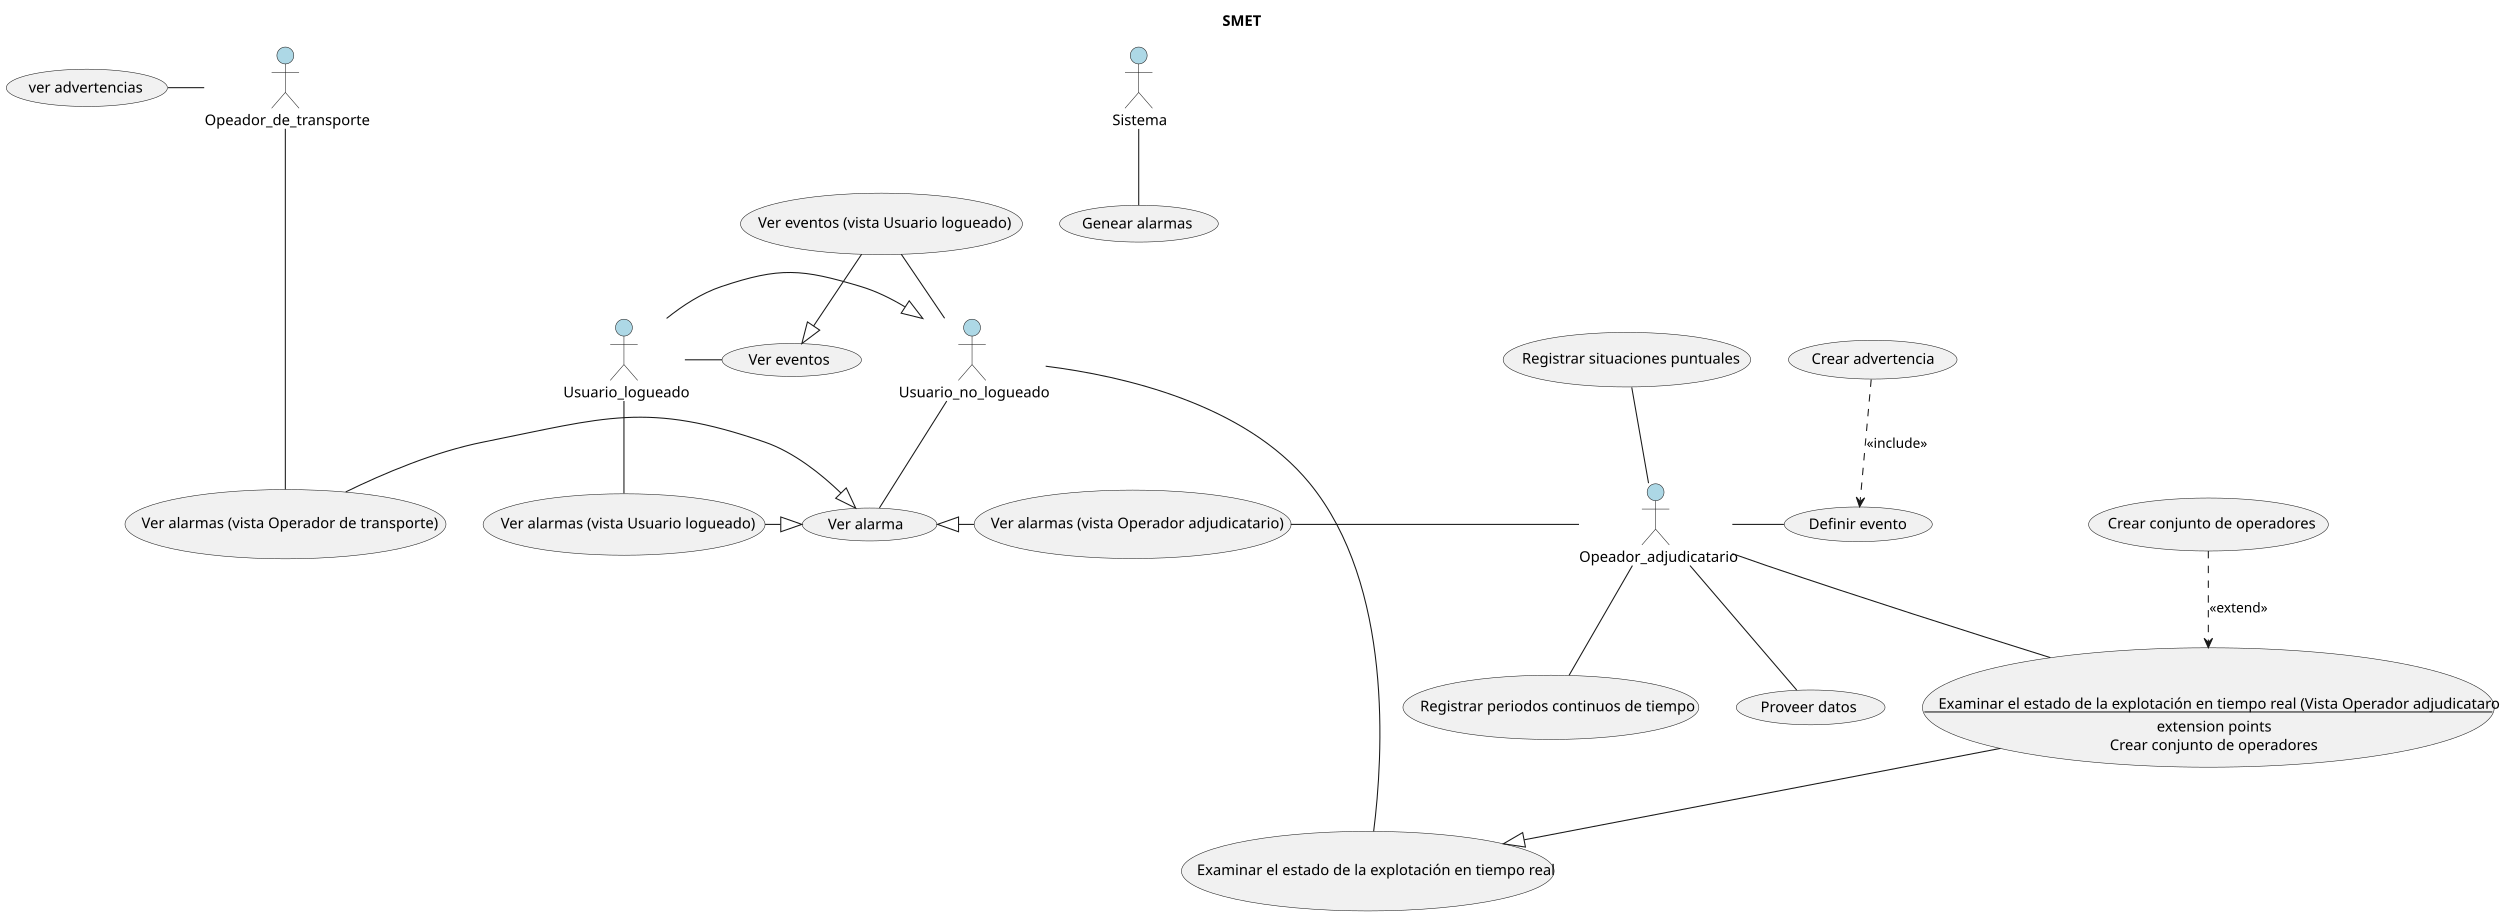
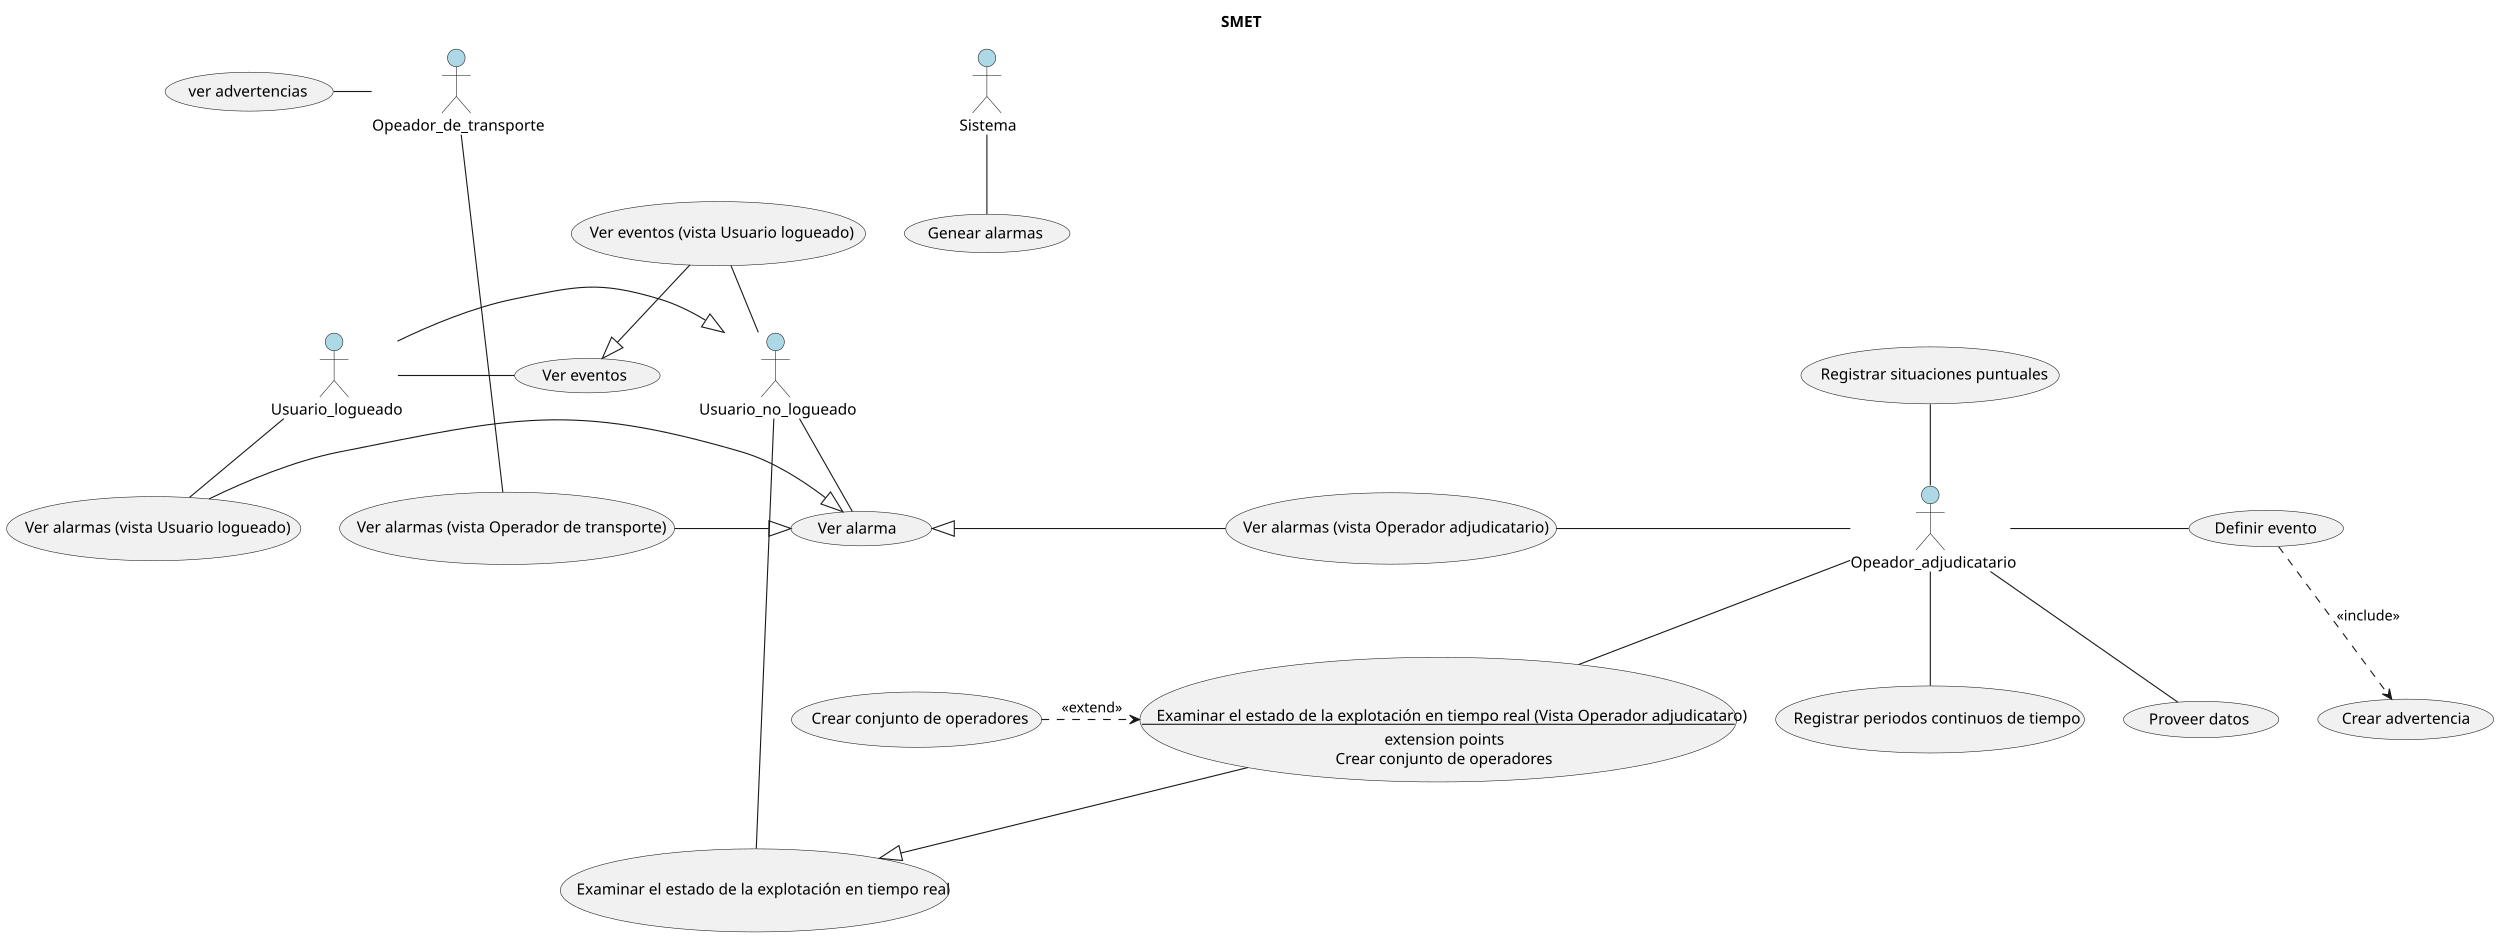
- <svg xmlns="http://www.w3.org/2000/svg" contentStyleType="text/css" height="869px" preserveAspectRatio="none" style="width:2370px;height:869px;background:#FFFFFF;" version="1.1" viewBox="0 0 2370 869" width="2370px" zoomAndPan="magnify">
+ <svg xmlns="http://www.w3.org/2000/svg" contentStyleType="text/css" height="852px" preserveAspectRatio="none" style="width:2271px;height:852px;background:#FFFFFF;" version="1.1" viewBox="0 0 2271 852" width="2271px" zoomAndPan="magnify">
  <defs />
  <g>
-     <rect fill="none" height="27.609" id="_title" style="stroke:none;stroke-width:1.0;" width="49" x="1153.784" y="5" />
-     <text fill="#000000" font-family="sans-serif" font-size="14" font-weight="bold" lengthAdjust="spacing" textLength="39" x="1158.784" y="24.533">SMET</text>
+     <rect fill="none" height="27.609" id="_title" style="stroke:none;stroke-width:1.0;" width="49" x="1104.129" y="5" />
+     <text fill="#000000" font-family="sans-serif" font-size="14" font-weight="bold" lengthAdjust="spacing" textLength="39" x="1109.129" y="24.533">SMET</text>
    <g id="elem_Usuario_no_logueado">
-       <ellipse cx="921.5" cy="310.609" fill="#ADD8E6" rx="8" ry="8" style="stroke:#181818;stroke-width:0.5;" />
-       <path d="M921.5,318.609 L921.5,345.609 M908.5,326.609 L934.5,326.609 M921.5,345.609 L908.5,360.609 M921.5,345.609 L934.5,360.609 " fill="none" style="stroke:#181818;stroke-width:0.5;" />
-       <text fill="#000000" font-family="sans-serif" font-size="14" lengthAdjust="spacing" textLength="139" x="852" y="376.643">Usuario_no_logueado</text>
+       <ellipse cx="704.5" cy="310.609" fill="#ADD8E6" rx="8" ry="8" style="stroke:#181818;stroke-width:0.5;" />
+       <path d="M704.5,318.609 L704.5,345.609 M691.5,326.609 L717.5,326.609 M704.5,345.609 L691.5,360.609 M704.5,345.609 L717.5,360.609 " fill="none" style="stroke:#181818;stroke-width:0.5;" />
+       <text fill="#000000" font-family="sans-serif" font-size="14" lengthAdjust="spacing" textLength="139" x="635" y="376.643">Usuario_no_logueado</text>
    </g>
    <g id="elem_Usuario_logueado">
-       <ellipse cx="591.5" cy="310.609" fill="#ADD8E6" rx="8" ry="8" style="stroke:#181818;stroke-width:0.5;" />
-       <path d="M591.5,318.609 L591.5,345.609 M578.5,326.609 L604.5,326.609 M591.5,345.609 L578.5,360.609 M591.5,345.609 L604.5,360.609 " fill="none" style="stroke:#181818;stroke-width:0.5;" />
-       <text fill="#000000" font-family="sans-serif" font-size="14" lengthAdjust="spacing" textLength="115" x="534" y="376.643">Usuario_logueado</text>
+       <ellipse cx="303.5" cy="310.609" fill="#ADD8E6" rx="8" ry="8" style="stroke:#181818;stroke-width:0.5;" />
+       <path d="M303.5,318.609 L303.5,345.609 M290.5,326.609 L316.5,326.609 M303.5,345.609 L290.5,360.609 M303.5,345.609 L316.5,360.609 " fill="none" style="stroke:#181818;stroke-width:0.5;" />
+       <text fill="#000000" font-family="sans-serif" font-size="14" lengthAdjust="spacing" textLength="115" x="246" y="376.643">Usuario_logueado</text>
    </g>
    <g id="elem_Sistema">
-       <ellipse cx="1079.5" cy="52.609" fill="#ADD8E6" rx="8" ry="8" style="stroke:#181818;stroke-width:0.5;" />
-       <path d="M1079.5,60.609 L1079.5,87.609 M1066.5,68.609 L1092.5,68.609 M1079.5,87.609 L1066.5,102.609 M1079.5,87.609 L1092.5,102.609 " fill="none" style="stroke:#181818;stroke-width:0.5;" />
-       <text fill="#000000" font-family="sans-serif" font-size="14" lengthAdjust="spacing" textLength="50" x="1054.5" y="118.643">Sistema</text>
+       <ellipse cx="896.5" cy="52.609" fill="#ADD8E6" rx="8" ry="8" style="stroke:#181818;stroke-width:0.5;" />
+       <path d="M896.5,60.609 L896.5,87.609 M883.5,68.609 L909.5,68.609 M896.5,87.609 L883.5,102.609 M896.5,87.609 L909.5,102.609 " fill="none" style="stroke:#181818;stroke-width:0.5;" />
+       <text fill="#000000" font-family="sans-serif" font-size="14" lengthAdjust="spacing" textLength="50" x="871.5" y="118.643">Sistema</text>
    </g>
    <g id="elem_Opeador_de_transporte">
-       <ellipse cx="270.5" cy="52.609" fill="#ADD8E6" rx="8" ry="8" style="stroke:#181818;stroke-width:0.5;" />
-       <path d="M270.5,60.609 L270.5,87.609 M257.5,68.609 L283.5,68.609 M270.5,87.609 L257.5,102.609 M270.5,87.609 L283.5,102.609 " fill="none" style="stroke:#181818;stroke-width:0.5;" />
-       <text fill="#000000" font-family="sans-serif" font-size="14" lengthAdjust="spacing" textLength="153" x="194" y="118.643">Opeador_de_transporte</text>
+       <ellipse cx="414.5" cy="52.609" fill="#ADD8E6" rx="8" ry="8" style="stroke:#181818;stroke-width:0.5;" />
+       <path d="M414.5,60.609 L414.5,87.609 M401.5,68.609 L427.5,68.609 M414.5,87.609 L401.5,102.609 M414.5,87.609 L427.5,102.609 " fill="none" style="stroke:#181818;stroke-width:0.5;" />
+       <text fill="#000000" font-family="sans-serif" font-size="14" lengthAdjust="spacing" textLength="153" x="338" y="118.643">Opeador_de_transporte</text>
    </g>
    <g id="elem_Opeador_adjudicatario">
-       <ellipse cx="1569.5" cy="466.609" fill="#ADD8E6" rx="8" ry="8" style="stroke:#181818;stroke-width:0.5;" />
-       <path d="M1569.5,474.609 L1569.5,501.609 M1556.5,482.609 L1582.5,482.609 M1569.5,501.609 L1556.5,516.609 M1569.5,501.609 L1582.5,516.609 " fill="none" style="stroke:#181818;stroke-width:0.5;" />
-       <text fill="#000000" font-family="sans-serif" font-size="14" lengthAdjust="spacing" textLength="145" x="1497" y="532.643">Opeador_adjudicatario</text>
+       <ellipse cx="1753.5" cy="449.609" fill="#ADD8E6" rx="8" ry="8" style="stroke:#181818;stroke-width:0.5;" />
+       <path d="M1753.5,457.609 L1753.5,484.609 M1740.5,465.609 L1766.5,465.609 M1753.5,484.609 L1740.5,499.609 M1753.5,484.609 L1766.5,499.609 " fill="none" style="stroke:#181818;stroke-width:0.5;" />
+       <text fill="#000000" font-family="sans-serif" font-size="14" lengthAdjust="spacing" textLength="145" x="1681" y="515.643">Opeador_adjudicatario</text>
    </g>
    <g id="elem_DA">
-       <ellipse cx="1079.726" cy="212.054" fill="#F1F1F1" rx="75.226" ry="17.445" style="stroke:#181818;stroke-width:0.5;" />
-       <text fill="#000000" font-family="sans-serif" font-size="14" lengthAdjust="spacing" textLength="102" x="1025.726" y="216.571">Genear alarmas</text>
+       <ellipse cx="896.726" cy="212.054" fill="#F1F1F1" rx="75.226" ry="17.445" style="stroke:#181818;stroke-width:0.5;" />
+       <text fill="#000000" font-family="sans-serif" font-size="14" lengthAdjust="spacing" textLength="102" x="842.726" y="216.571">Genear alarmas</text>
    </g>
    <g id="elem_VE">
-       <ellipse cx="750.58" cy="341.232" fill="#F1F1F1" rx="66.08" ry="15.623" style="stroke:#181818;stroke-width:0.5;" />
-       <text fill="#000000" font-family="sans-serif" font-size="14" lengthAdjust="spacing" textLength="76" x="709.58" y="345.749">Ver eventos</text>
+       <ellipse cx="533.58" cy="341.232" fill="#F1F1F1" rx="66.08" ry="15.623" style="stroke:#181818;stroke-width:0.5;" />
+       <text fill="#000000" font-family="sans-serif" font-size="14" lengthAdjust="spacing" textLength="76" x="492.58" y="345.749">Ver eventos</text>
    </g>
    <g id="elem_VEVUL">
-       <ellipse cx="835.641" cy="212.238" fill="#F1F1F1" rx="133.641" ry="29.128" style="stroke:#181818;stroke-width:0.5;" />
-       <text fill="#000000" font-family="sans-serif" font-size="14" lengthAdjust="spacing" textLength="234" x="718.641" y="215.966">Ver eventos (vista Usuario logueado)</text>
+       <ellipse cx="652.641" cy="212.238" fill="#F1F1F1" rx="133.641" ry="29.128" style="stroke:#181818;stroke-width:0.5;" />
+       <text fill="#000000" font-family="sans-serif" font-size="14" lengthAdjust="spacing" textLength="234" x="535.641" y="215.966">Ver eventos (vista Usuario logueado)</text>
    </g>
    <g id="elem_VAUL">
-       <ellipse cx="591.641" cy="497.238" fill="#F1F1F1" rx="133.641" ry="29.128" style="stroke:#181818;stroke-width:0.5;" />
-       <text fill="#000000" font-family="sans-serif" font-size="14" lengthAdjust="spacing" textLength="234" x="474.641" y="500.966">Ver alarmas (vista Usuario logueado)</text>
+       <ellipse cx="139.641" cy="480.238" fill="#F1F1F1" rx="133.641" ry="29.128" style="stroke:#181818;stroke-width:0.5;" />
+       <text fill="#000000" font-family="sans-serif" font-size="14" lengthAdjust="spacing" textLength="234" x="22.641" y="483.966">Ver alarmas (vista Usuario logueado)</text>
    </g>
    <g id="elem_VAOP">
-       <ellipse cx="270.645" cy="496.938" fill="#F1F1F1" rx="152.145" ry="32.829" style="stroke:#181818;stroke-width:0.5;" />
-       <text fill="#000000" font-family="sans-serif" font-size="14" lengthAdjust="spacing" textLength="273" x="134.145" y="500.667">Ver alarmas (vista Operador de transporte)</text>
+       <ellipse cx="460.645" cy="479.938" fill="#F1F1F1" rx="152.145" ry="32.829" style="stroke:#181818;stroke-width:0.5;" />
+       <text fill="#000000" font-family="sans-serif" font-size="14" lengthAdjust="spacing" textLength="273" x="324.145" y="483.667">Ver alarmas (vista Operador de transporte)</text>
    </g>
    <g id="elem_VAOA">
-       <ellipse cx="1073.736" cy="497.057" fill="#F1F1F1" rx="150.236" ry="32.447" style="stroke:#181818;stroke-width:0.5;" />
-       <text fill="#000000" font-family="sans-serif" font-size="14" lengthAdjust="spacing" textLength="269" x="939.236" y="500.785">Ver alarmas (vista Operador adjudicatario)</text>
+       <ellipse cx="1263.736" cy="480.057" fill="#F1F1F1" rx="150.236" ry="32.447" style="stroke:#181818;stroke-width:0.5;" />
+       <text fill="#000000" font-family="sans-serif" font-size="14" lengthAdjust="spacing" textLength="269" x="1129.236" y="483.785">Ver alarmas (vista Operador adjudicatario)</text>
    </g>
    <g id="elem_VA">
-       <ellipse cx="824.363" cy="497.218" fill="#F1F1F1" rx="63.863" ry="15.609" style="stroke:#181818;stroke-width:0.5;" />
-       <text fill="#000000" font-family="sans-serif" font-size="14" lengthAdjust="spacing" textLength="69" x="784.863" y="501.735">Ver alarma</text>
+       <ellipse cx="782.363" cy="480.218" fill="#F1F1F1" rx="63.863" ry="15.609" style="stroke:#181818;stroke-width:0.5;" />
+       <text fill="#000000" font-family="sans-serif" font-size="14" lengthAdjust="spacing" textLength="69" x="742.863" y="484.735">Ver alarma</text>
    </g>
    <g id="elem_VADV">
-       <ellipse cx="82.355" cy="83.28" fill="#F1F1F1" rx="76.355" ry="17.671" style="stroke:#181818;stroke-width:0.5;" />
-       <text fill="#000000" font-family="sans-serif" font-size="14" lengthAdjust="spacing" textLength="105" x="27.123" y="87.735">ver advertencias</text>
+       <ellipse cx="226.355" cy="83.28" fill="#F1F1F1" rx="76.355" ry="17.671" style="stroke:#181818;stroke-width:0.5;" />
+       <text fill="#000000" font-family="sans-serif" font-size="14" lengthAdjust="spacing" textLength="105" x="171.123" y="87.735">ver advertencias</text>
    </g>
    <g id="elem_CCO">
-       <ellipse cx="2093.636" cy="497.237" fill="#F1F1F1" rx="113.636" ry="25.127" style="stroke:#181818;stroke-width:0.5;" />
-       <text fill="#000000" font-family="sans-serif" font-size="14" lengthAdjust="spacing" textLength="191" x="1998.136" y="500.965">Crear conjunto de operadores</text>
+       <ellipse cx="832.636" cy="653.737" fill="#F1F1F1" rx="113.636" ry="25.127" style="stroke:#181818;stroke-width:0.5;" />
+       <text fill="#000000" font-family="sans-serif" font-size="14" lengthAdjust="spacing" textLength="191" x="737.136" y="657.465">Crear conjunto de operadores</text>
    </g>
    <g id="elem_RSP">
-       <ellipse cx="1542.317" cy="340.973" fill="#F1F1F1" rx="117.317" ry="25.863" style="stroke:#181818;stroke-width:0.5;" />
-       <text fill="#000000" font-family="sans-serif" font-size="14" lengthAdjust="spacing" textLength="199" x="1442.817" y="344.701">Registrar situaciones puntuales</text>
+       <ellipse cx="1753.317" cy="340.973" fill="#F1F1F1" rx="117.317" ry="25.863" style="stroke:#181818;stroke-width:0.5;" />
+       <text fill="#000000" font-family="sans-serif" font-size="14" lengthAdjust="spacing" textLength="199" x="1653.817" y="344.701">Registrar situaciones puntuales</text>
    </g>
    <g id="elem_RPCT">
-       <ellipse cx="1470.252" cy="670.56" fill="#F1F1F1" rx="140.252" ry="30.45" style="stroke:#181818;stroke-width:0.5;" />
-       <text fill="#000000" font-family="sans-serif" font-size="14" lengthAdjust="spacing" textLength="248" x="1346.252" y="674.288">Registrar periodos continuos de tiempo</text>
+       <ellipse cx="1753.252" cy="653.56" fill="#F1F1F1" rx="140.252" ry="30.45" style="stroke:#181818;stroke-width:0.5;" />
+       <text fill="#000000" font-family="sans-serif" font-size="14" lengthAdjust="spacing" textLength="248" x="1629.252" y="657.288">Registrar periodos continuos de tiempo</text>
    </g>
    <g id="elem_PD">
-       <ellipse cx="1716.504" cy="670.61" fill="#F1F1F1" rx="70.504" ry="16.501" style="stroke:#181818;stroke-width:0.5;" />
-       <text fill="#000000" font-family="sans-serif" font-size="14" lengthAdjust="spacing" textLength="89" x="1669.004" y="675.127">Proveer datos</text>
+       <ellipse cx="1999.504" cy="653.61" fill="#F1F1F1" rx="70.504" ry="16.501" style="stroke:#181818;stroke-width:0.5;" />
+       <text fill="#000000" font-family="sans-serif" font-size="14" lengthAdjust="spacing" textLength="89" x="1952.004" y="658.127">Proveer datos</text>
    </g>
    <g id="elem_DE">
-       <ellipse cx="1761.653" cy="497.04" fill="#F1F1F1" rx="70.153" ry="16.431" style="stroke:#181818;stroke-width:0.5;" />
-       <text fill="#000000" font-family="sans-serif" font-size="14" lengthAdjust="spacing" textLength="88" x="1714.653" y="501.557">Definir evento</text>
+       <ellipse cx="2058.653" cy="480.04" fill="#F1F1F1" rx="70.153" ry="16.431" style="stroke:#181818;stroke-width:0.5;" />
+       <text fill="#000000" font-family="sans-serif" font-size="14" lengthAdjust="spacing" textLength="88" x="2011.653" y="484.557">Definir evento</text>
    </g>
    <g id="elem_CA">
-       <ellipse cx="1775.379" cy="340.985" fill="#F1F1F1" rx="79.879" ry="18.376" style="stroke:#181818;stroke-width:0.5;" />
-       <text fill="#000000" font-family="sans-serif" font-size="14" lengthAdjust="spacing" textLength="114" x="1717.337" y="345.012">Crear advertencia</text>
+       <ellipse cx="2185.379" cy="653.485" fill="#F1F1F1" rx="79.879" ry="18.376" style="stroke:#181818;stroke-width:0.5;" />
+       <text fill="#000000" font-family="sans-serif" font-size="14" lengthAdjust="spacing" textLength="114" x="2127.337" y="657.512">Crear advertencia</text>
    </g>
    <g id="elem_EEE">
-       <ellipse cx="1296.672" cy="825.844" fill="#F1F1F1" rx="176.672" ry="37.734" style="stroke:#181818;stroke-width:0.5;" />
-       <text fill="#000000" font-family="sans-serif" font-size="14" lengthAdjust="spacing" textLength="324" x="1134.672" y="829.572">Examinar el estado de la explotación en tiempo real</text>
+       <ellipse cx="685.672" cy="808.844" fill="#F1F1F1" rx="176.672" ry="37.734" style="stroke:#181818;stroke-width:0.5;" />
+       <text fill="#000000" font-family="sans-serif" font-size="14" lengthAdjust="spacing" textLength="324" x="523.672" y="812.572">Examinar el estado de la explotación en tiempo real</text>
    </g>
    <g id="elem_AEETR">
-       <ellipse cx="2093.535" cy="670.716" fill="#F1F1F1" rx="271.034" ry="56.607" style="stroke:#181818;stroke-width:0.5;" />
-       <text fill="#000000" font-family="sans-serif" font-size="14" lengthAdjust="spacing" textLength="516" x="1837.616" y="671.864">Examinar el estado de la explotación en tiempo real (Vista Operador adjudicataro)</text>
-       <line style="stroke:#181818;stroke-width:1.0;" x1="1824.255" x2="2362.814" y1="674.94" y2="674.94" />
-       <text fill="#000000" font-family="sans-serif" font-size="14" lengthAdjust="spacing" textLength="102" x="2044.616" y="693.473">extension points</text>
-       <text fill="#000000" font-family="sans-serif" font-size="14" lengthAdjust="spacing" textLength="191" x="2000.116" y="711.082">Crear conjunto de operadores</text>
+       <ellipse cx="1306.534" cy="653.716" fill="#F1F1F1" rx="271.034" ry="56.607" style="stroke:#181818;stroke-width:0.5;" />
+       <text fill="#000000" font-family="sans-serif" font-size="14" lengthAdjust="spacing" textLength="516" x="1050.616" y="654.864">Examinar el estado de la explotación en tiempo real (Vista Operador adjudicataro)</text>
+       <line style="stroke:#181818;stroke-width:1.0;" x1="1037.255" x2="1575.813" y1="657.94" y2="657.94" />
+       <text fill="#000000" font-family="sans-serif" font-size="14" lengthAdjust="spacing" textLength="102" x="1257.616" y="676.473">extension points</text>
+       <text fill="#000000" font-family="sans-serif" font-size="14" lengthAdjust="spacing" textLength="191" x="1213.116" y="694.082">Crear conjunto de operadores</text>
    </g>
    <g id="link_Usuario_logueado_Usuario_no_logueado">
-       <path d="M631.92,301.859 C647.03,289.729 665.14,277.909 684,271.609 C739.65,253.029 759.8,254.759 816,271.609 C830.37,275.919 844.6,282.889 857.72,290.789 " fill="none" id="Usuario_logueado-to-Usuario_no_logueado" style="stroke:#181818;stroke-width:1.0;" />
-       <polygon fill="none" points="861.94,285.179,874.86,301.969,854.29,296.899,861.94,285.179" style="stroke:#181818;stroke-width:1.0;" />
+       <path d="M361.06,309.909 C391.59,295.129 430.28,279.089 467,271.609 C524.49,259.899 542.8,254.759 599,271.609 C613.37,275.919 627.6,282.889 640.72,290.789 " fill="none" id="Usuario_logueado-to-Usuario_no_logueado" style="stroke:#181818;stroke-width:1.0;" />
+       <polygon fill="none" points="644.94,285.179,657.86,301.969,637.29,296.899,644.94,285.179" style="stroke:#181818;stroke-width:1.0;" />
    </g>
    <g id="link_Sistema_DA">
-       <path d="M1079.5,122.209 C1079.5,146.329 1079.5,176.279 1079.5,194.539 " fill="none" id="Sistema-DA" style="stroke:#181818;stroke-width:1.0;" />
+       <path d="M896.5,122.209 C896.5,146.329 896.5,176.279 896.5,194.539 " fill="none" id="Sistema-DA" style="stroke:#181818;stroke-width:1.0;" />
    </g>
    <g id="link_Usuario_logueado_VE">
-       <path d="M649.26,341.109 C660.99,341.109 672.73,341.109 684.46,341.109 " fill="none" id="Usuario_logueado-VE" style="stroke:#181818;stroke-width:1.0;" />
+       <path d="M361.45,341.109 C396.73,341.109 432.02,341.109 467.3,341.109 " fill="none" id="Usuario_logueado-VE" style="stroke:#181818;stroke-width:1.0;" />
    </g>
    <g id="link_Usuario_logueado_VAUL">
-       <path d="M591.5,380.179 C591.5,407.249 591.5,443.049 591.5,467.659 " fill="none" id="Usuario_logueado-VAUL" style="stroke:#181818;stroke-width:1.0;" />
+       <path d="M257.82,380.269 C230.62,402.999 196.73,431.299 172.21,451.789 " fill="none" id="Usuario_logueado-VAUL" style="stroke:#181818;stroke-width:1.0;" />
    </g>
    <g id="link_Opeador_de_transporte_VAOP">
-       <path d="M270.5,122.129 C270.5,202.609 270.5,388.929 270.5,463.949 " fill="none" id="Opeador_de_transporte-VAOP" style="stroke:#181818;stroke-width:1.0;" />
+       <path d="M418.95,122.339 C427.99,199.979 448.36,374.849 456.76,447.019 " fill="none" id="Opeador_de_transporte-VAOP" style="stroke:#181818;stroke-width:1.0;" />
    </g>
    <g id="link_VADV_Opeador_de_transporte">
-       <path d="M159.24,83.109 C170.69,83.109 182.13,83.109 193.58,83.109 " fill="none" id="VADV-Opeador_de_transporte" style="stroke:#181818;stroke-width:1.0;" />
+       <path d="M303.24,83.109 C314.69,83.109 326.13,83.109 337.58,83.109 " fill="none" id="VADV-Opeador_de_transporte" style="stroke:#181818;stroke-width:1.0;" />
    </g>
    <g id="link_Usuario_no_logueado_VA">
-       <path d="M897.52,380.179 C876.88,412.959 848.19,458.509 833.68,481.539 " fill="none" id="Usuario_no_logueado-VA" style="stroke:#181818;stroke-width:1.0;" />
+       <path d="M726.23,380.269 C742.18,408.299 762.98,444.819 774.29,464.689 " fill="none" id="Usuario_no_logueado-VA" style="stroke:#181818;stroke-width:1.0;" />
    </g>
    <g id="link_VA_VAOA">
-       <path d="M908.73,497.109 C913.6,497.109 918.47,497.109 923.35,497.109 " fill="none" id="VA-backto-VAOA" style="stroke:#181818;stroke-width:1.0;" />
-       <polygon fill="none" points="908.7,504.109,888.7,497.109,908.7,490.109,908.7,504.109" style="stroke:#181818;stroke-width:1.0;" />
+       <path d="M866.89,480.109 C949.05,480.109 1031.2,480.109 1113.36,480.109 " fill="none" id="VA-backto-VAOA" style="stroke:#181818;stroke-width:1.0;" />
+       <polygon fill="none" points="866.85,487.109,846.85,480.109,866.85,473.109,866.85,487.109" style="stroke:#181818;stroke-width:1.0;" />
    </g>
    <g id="link_VAOP_VA">
-       <path d="M327.73,466.349 C363.94,448.679 412.36,428.219 458,419.109 C574.37,395.869 612.83,380.379 725,419.109 C752.76,428.689 778.68,449.569 797.11,467.309 " fill="none" id="VAOP-to-VA" style="stroke:#181818;stroke-width:1.0;" />
-       <polygon fill="none" points="802.24,462.549,811.22,481.739,792.23,472.339,802.24,462.549" style="stroke:#181818;stroke-width:1.0;" />
+       <path d="M612.7,480.109 C641.21,480.109 669.73,480.109 698.24,480.109 " fill="none" id="VAOP-to-VA" style="stroke:#181818;stroke-width:1.0;" />
+       <polygon fill="none" points="698.49,473.109,718.49,480.109,698.49,487.109,698.49,473.109" style="stroke:#181818;stroke-width:1.0;" />
    </g>
    <g id="link_VAUL_VA">
-       <path d="M725.29,497.109 C730.2,497.109 735.1,497.109 740.01,497.109 " fill="none" id="VAUL-to-VA" style="stroke:#181818;stroke-width:1.0;" />
-       <polygon fill="none" points="740.17,490.109,760.17,497.109,740.17,504.109,740.17,490.109" style="stroke:#181818;stroke-width:1.0;" />
+       <path d="M189.86,453.239 C222.52,437.369 266.56,418.819 308,410.609 C467.56,378.989 517.89,364.899 674,410.609 C701.9,418.779 729.43,436.559 749.77,452.089 " fill="none" id="VAUL-to-VA" style="stroke:#181818;stroke-width:1.0;" />
+       <polygon fill="none" points="754.45,446.869,765.64,464.859,745.67,457.769,754.45,446.869" style="stroke:#181818;stroke-width:1.0;" />
    </g>
    <g id="link_Usuario_no_logueado_EEE">
-       <path d="M991.32,347.149 C1065.35,356.439 1179.92,382.889 1241.5,458.109 C1320.77,554.939 1311.34,716.199 1302.23,788.079 " fill="none" id="Usuario_no_logueado-EEE" style="stroke:#181818;stroke-width:1.0;" />
+       <path d="M702.95,380.199 C699.36,468.139 690.53,684.389 687,770.929 " fill="none" id="Usuario_no_logueado-EEE" style="stroke:#181818;stroke-width:1.0;" />
    </g>
    <g id="link_VEVUL_Usuario_no_logueado">
-       <path d="M854.37,240.979 C866.44,258.799 882.25,282.149 895.49,301.709 " fill="none" id="VEVUL-Usuario_no_logueado" style="stroke:#181818;stroke-width:1.0;" />
+       <path d="M664.04,241.299 C671.34,259.129 680.87,282.399 688.85,301.889 " fill="none" id="VEVUL-Usuario_no_logueado" style="stroke:#181818;stroke-width:1.0;" />
    </g>
    <g id="link_VEVUL_VE">
-       <path d="M816.85,240.979 C803.38,261.099 785.2,288.259 771.27,309.069 " fill="none" id="VEVUL-to-VE" style="stroke:#181818;stroke-width:1.0;" />
-       <polygon fill="none" points="777.09,312.969,760.15,325.699,765.45,305.179,777.09,312.969" style="stroke:#181818;stroke-width:1.0;" />
+       <path d="M626.68,240.669 C607.27,261.379 580.74,289.689 560.95,310.809 " fill="none" id="VEVUL-to-VE" style="stroke:#181818;stroke-width:1.0;" />
+       <polygon fill="none" points="565.86,315.809,547.08,325.619,555.64,306.239,565.86,315.809" style="stroke:#181818;stroke-width:1.0;" />
    </g>
    <g id="link_Opeador_adjudicatario_AEETR">
-       <path d="M1642.24,524.849 C1653.03,528.689 1664.04,532.549 1674.5,536.109 C1763.4,566.349 1863.6,598.349 1943.72,623.439 " fill="none" id="Opeador_adjudicatario-AEETR" style="stroke:#181818;stroke-width:1.0;" />
+       <path d="M1680.69,509.049 C1614.02,534.629 1513.86,573.049 1433.94,603.719 " fill="none" id="Opeador_adjudicatario-AEETR" style="stroke:#181818;stroke-width:1.0;" />
    </g>
    <g id="link_CCO_AEETR">
-       <path d="M2093.5,522.319 C2093.5,544.749 2093.5,579.059 2093.5,608.919 " fill="none" id="CCO-to-AEETR" style="stroke:#181818;stroke-width:1.0;stroke-dasharray:7.0,7.0;" />
-       <polygon fill="#181818" points="2093.5,614.049,2097.5,605.049,2093.5,609.049,2089.5,605.049,2093.5,614.049" style="stroke:#181818;stroke-width:1.0;" />
-       <text fill="#000000" font-family="sans-serif" font-size="13" lengthAdjust="spacing" textLength="53" x="2094.5" y="580.605">«extend»</text>
+       <path d="M946.03,653.609 C971.93,653.609 1000.54,653.609 1030,653.609 " fill="none" id="CCO-to-AEETR" style="stroke:#181818;stroke-width:1.0;stroke-dasharray:7.0,7.0;" />
+       <polygon fill="#181818" points="1035.12,653.609,1026.12,649.609,1030.12,653.609,1026.12,657.609,1035.12,653.609" style="stroke:#181818;stroke-width:1.0;" />
+       <text fill="#000000" font-family="sans-serif" font-size="13" lengthAdjust="spacing" textLength="53" x="964.25" y="647.105">«extend»</text>
    </g>
    <g id="link_AEETR_EEE">
-       <path d="M1896.46,709.449 C1865.68,715.359 1834.23,721.399 1804.5,727.109 C1683.48,750.349 1546.23,776.689 1444.93,796.129 " fill="none" id="AEETR-to-EEE" style="stroke:#181818;stroke-width:1.0;" />
-       <polygon fill="none" points="1446.12,803.019,1425.16,799.919,1443.49,789.279,1446.12,803.019" style="stroke:#181818;stroke-width:1.0;" />
+       <path d="M1133.52,697.229 C1033.78,721.799 910.31,752.219 818.26,774.899 " fill="none" id="AEETR-to-EEE" style="stroke:#181818;stroke-width:1.0;" />
+       <polygon fill="none" points="819.92,781.699,798.83,779.689,816.57,768.109,819.92,781.699" style="stroke:#181818;stroke-width:1.0;" />
    </g>
    <g id="link_RSP_Opeador_adjudicatario">
-       <path d="M1546.9,367.199 C1551.22,391.829 1557.86,429.719 1562.83,458.059 " fill="none" id="RSP-Opeador_adjudicatario" style="stroke:#181818;stroke-width:1.0;" />
+       <path d="M1753.5,367.239 C1753.5,387.859 1753.5,417.399 1753.5,440.949 " fill="none" id="RSP-Opeador_adjudicatario" style="stroke:#181818;stroke-width:1.0;" />
    </g>
    <g id="link_Opeador_adjudicatario_RPCT">
-       <path d="M1547.53,536.169 C1529.41,567.549 1504.09,611.429 1487.49,640.169 " fill="none" id="Opeador_adjudicatario-RPCT" style="stroke:#181818;stroke-width:1.0;" />
+       <path d="M1753.5,519.169 C1753.5,550.449 1753.5,594.149 1753.5,622.899 " fill="none" id="Opeador_adjudicatario-RPCT" style="stroke:#181818;stroke-width:1.0;" />
    </g>
    <g id="link_VAOA_Opeador_adjudicatario">
-       <path d="M1223.66,497.109 C1314.73,497.109 1405.81,497.109 1496.89,497.109 " fill="none" id="VAOA-Opeador_adjudicatario" style="stroke:#181818;stroke-width:1.0;" />
+       <path d="M1413.75,480.109 C1502.78,480.109 1591.81,480.109 1680.84,480.109 " fill="none" id="VAOA-Opeador_adjudicatario" style="stroke:#181818;stroke-width:1.0;" />
    </g>
    <g id="link_Opeador_adjudicatario_PD">
-       <path d="M1602.12,536.169 C1633.93,573.279 1680.7,627.849 1703.31,654.219 " fill="none" id="Opeador_adjudicatario-PD" style="stroke:#181818;stroke-width:1.0;" />
+       <path d="M1808.1,519.169 C1861.74,556.569 1940.85,611.719 1978.32,637.849 " fill="none" id="Opeador_adjudicatario-PD" style="stroke:#181818;stroke-width:1.0;" />
    </g>
    <g id="link_Opeador_adjudicatario_DE">
-       <path d="M1642.25,497.109 C1658.55,497.109 1674.86,497.109 1691.16,497.109 " fill="none" id="Opeador_adjudicatario-DE" style="stroke:#181818;stroke-width:1.0;" />
+       <path d="M1826.18,480.109 C1880.17,480.109 1934.17,480.109 1988.17,480.109 " fill="none" id="Opeador_adjudicatario-DE" style="stroke:#181818;stroke-width:1.0;" />
    </g>
-     <g id="link_CA_DE">
-       <path d="M1773.89,359.779 C1771.29,388.449 1766.15,444.999 1763.38,475.479 " fill="none" id="CA-to-DE" style="stroke:#181818;stroke-width:1.0;stroke-dasharray:7.0,7.0;" />
-       <polygon fill="#181818" points="1762.92,480.499,1767.725,471.902,1763.377,475.52,1759.758,471.172,1762.92,480.499" style="stroke:#181818;stroke-width:1.0;" />
-       <text fill="#000000" font-family="sans-serif" font-size="13" lengthAdjust="spacing" textLength="55" x="1769.5" y="424.604">«include»</text>
+     <g id="link_DE_CA">
+       <path d="M2069.99,496.629 C2092.76,527.369 2143.62,596.059 2169.59,631.119 " fill="none" id="DE-to-CA" style="stroke:#181818;stroke-width:1.0;stroke-dasharray:7.0,7.0;" />
+       <polygon fill="#181818" points="2172.63,635.219,2170.485,625.607,2169.653,631.202,2164.057,630.37,2172.63,635.219" style="stroke:#181818;stroke-width:1.0;" />
+       <text fill="#000000" font-family="sans-serif" font-size="13" lengthAdjust="spacing" textLength="55" x="2122.5" y="563.605">«include»</text>
    </g>
  </g>
</svg>
